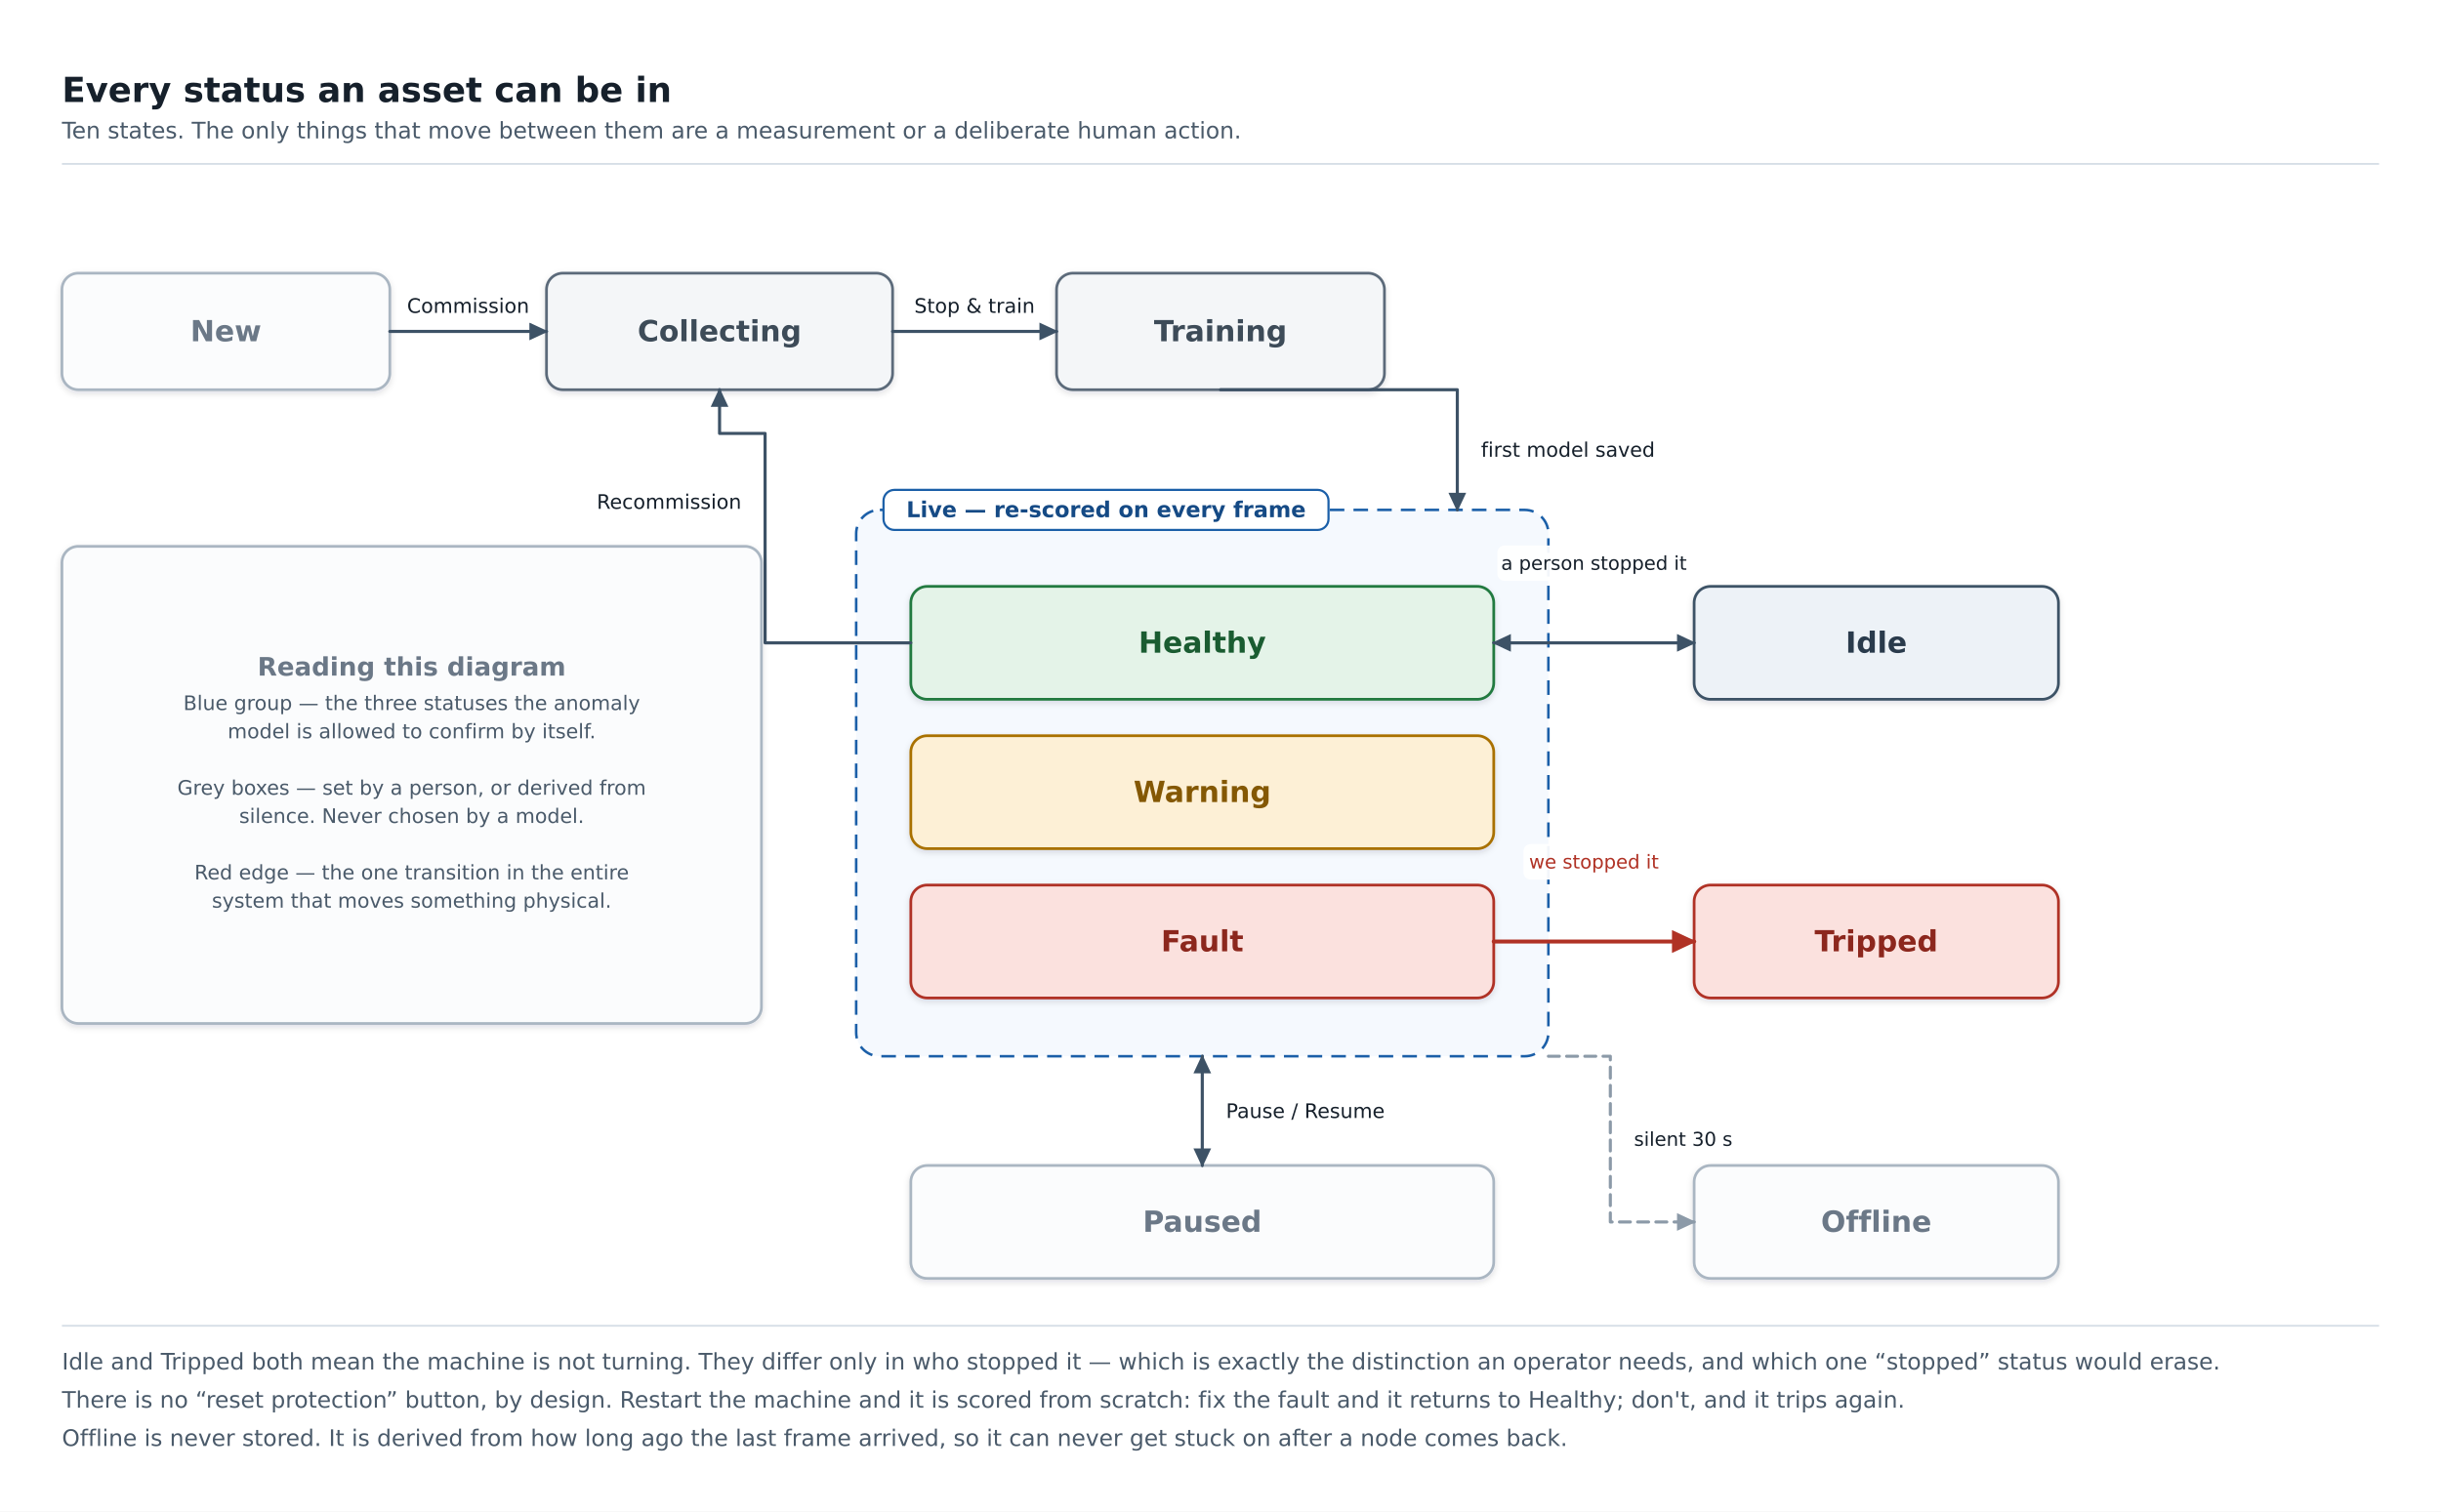
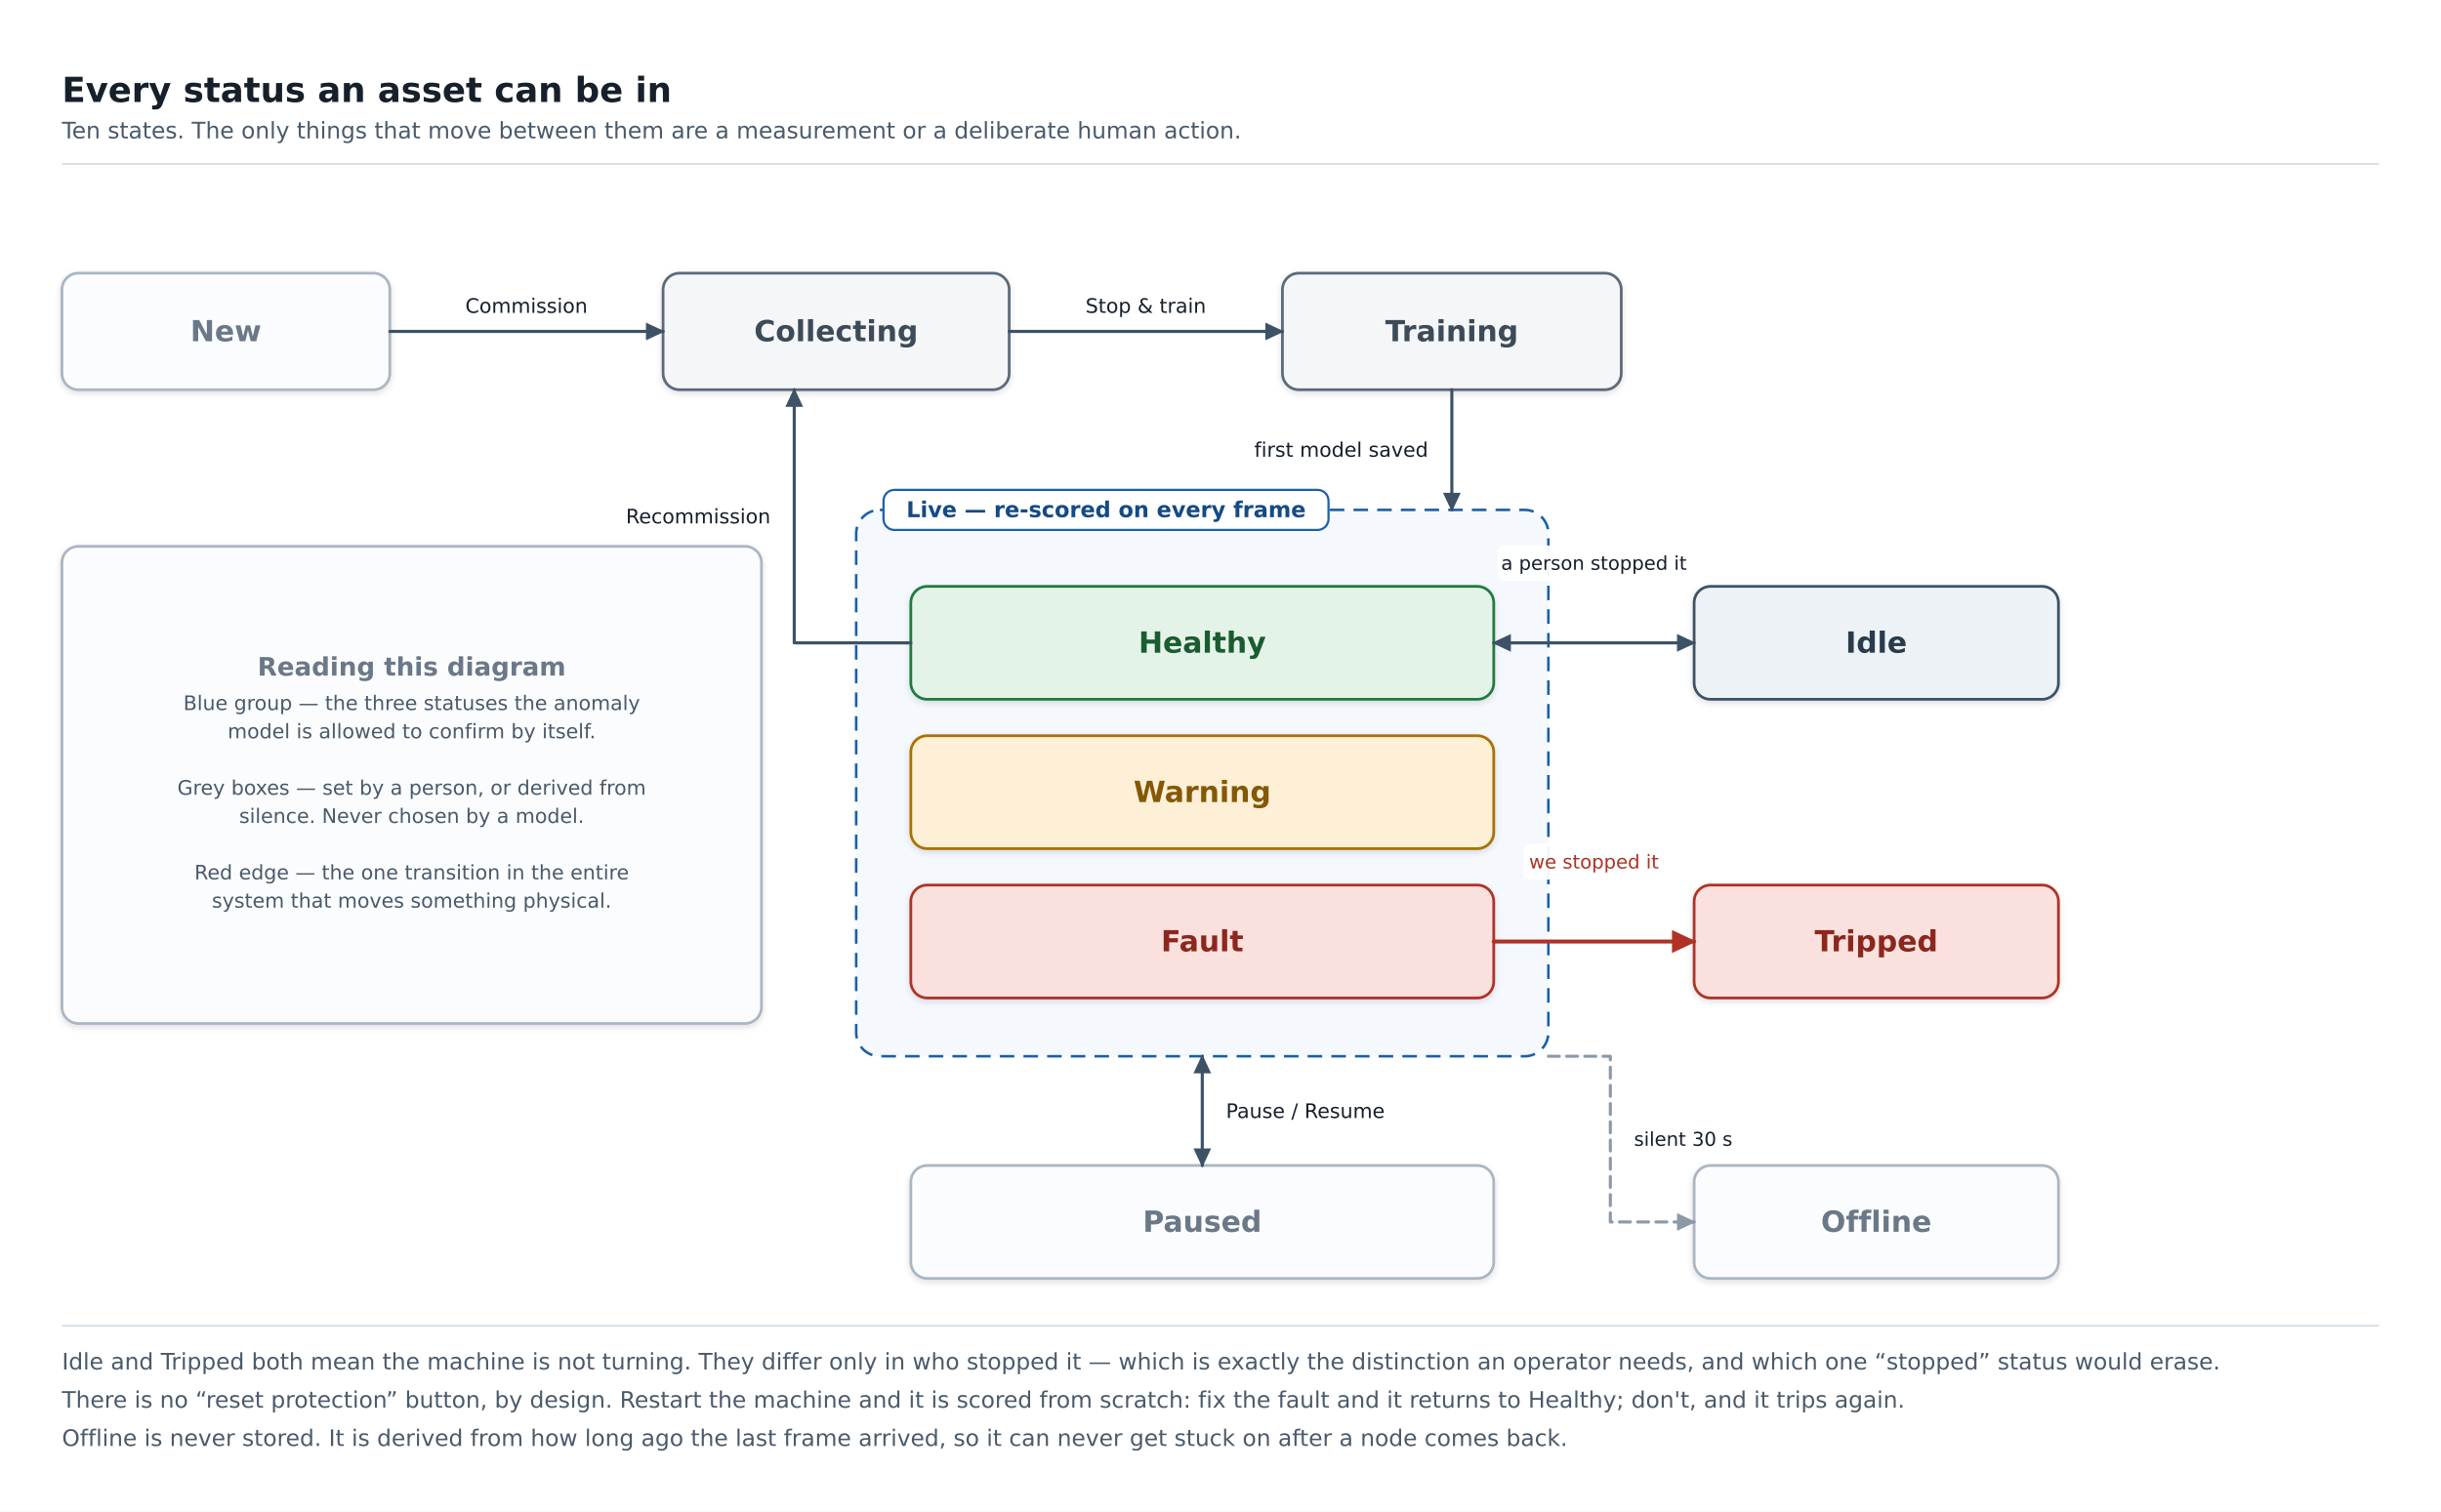
<svg xmlns="http://www.w3.org/2000/svg" width="1340" height="830" viewBox="0 0 1340 830">
  <defs>
    <marker id="arrow" viewBox="0 0 10 10" refX="8.5" refY="5" markerWidth="6.5" markerHeight="6.5" orient="auto-start-reverse">
      <path d="M0,0.6 L9.4,5 L0,9.4 z" fill="#3D5266" />
    </marker>
    <marker id="arrowAct" viewBox="0 0 10 10" refX="8.5" refY="5" markerWidth="6.5" markerHeight="6.5" orient="auto-start-reverse">
      <path d="M0,0.6 L9.4,5 L0,9.4 z" fill="#B03225" />
    </marker>
    <marker id="arrowSoft" viewBox="0 0 10 10" refX="8.5" refY="5" markerWidth="6.5" markerHeight="6.5" orient="auto-start-reverse">
      <path d="M0,0.6 L9.4,5 L0,9.4 z" fill="#8C9AA8" />
    </marker>
    <marker id="arrowTell" viewBox="0 0 10 10" refX="8.5" refY="5" markerWidth="6.5" markerHeight="6.5" orient="auto-start-reverse">
      <path d="M0,0.6 L9.4,5 L0,9.4 z" fill="#237A41" />
    </marker>
    <filter id="softshadow" x="-12%" y="-12%" width="130%" height="140%">
      <feDropShadow dx="0" dy="1.4" stdDeviation="1.6" flood-color="#16202B" flood-opacity="0.13" />
    </filter>
  </defs>
  <rect x="0" y="0" width="1340" height="830" fill="#FFFFFF" />
  <rect x="34.0" y="150.0" width="180.0" height="64.0" rx="9" fill="#FBFCFD" stroke="#AAB6C2" stroke-width="1.5" filter="url(#softshadow)" />
  <text x="124.0" y="187.4" font-family="DejaVu Sans, Helvetica, Arial, sans-serif" font-size="16" font-weight="bold" font-style="normal" text-anchor="middle" fill="#6B7887">New</text>
-   <rect x="300.0" y="150.0" width="190.0" height="64.0" rx="9" fill="#F4F6F8" stroke="#5B6B7A" stroke-width="1.5" filter="url(#softshadow)" />
-   <text x="395.0" y="187.4" font-family="DejaVu Sans, Helvetica, Arial, sans-serif" font-size="16" font-weight="bold" font-style="normal" text-anchor="middle" fill="#3D4B58">Collecting</text>
-   <rect x="580.0" y="150.0" width="180.0" height="64.0" rx="9" fill="#F4F6F8" stroke="#5B6B7A" stroke-width="1.5" filter="url(#softshadow)" />
-   <text x="670.0" y="187.4" font-family="DejaVu Sans, Helvetica, Arial, sans-serif" font-size="16" font-weight="bold" font-style="normal" text-anchor="middle" fill="#3D4B58">Training</text>
-   <path d="M214.0,182.0 L300.0,182.0" fill="none" stroke="#3D5266" stroke-width="1.7" stroke-linejoin="round" stroke-linecap="round" marker-end="url(#arrow)" />
-   <rect x="221.7" y="158.0" width="70.6" height="20.0" rx="4" fill="#FFFFFF" opacity="0.94" />
-   <text x="257.0" y="171.8" font-family="DejaVu Sans, Helvetica, Arial, sans-serif" font-size="11" font-weight="normal" font-style="normal" text-anchor="middle" fill="#16202B">Commission</text>
-   <path d="M490.0,182.0 L580.0,182.0" fill="none" stroke="#3D5266" stroke-width="1.7" stroke-linejoin="round" stroke-linecap="round" marker-end="url(#arrow)" />
-   <rect x="499.6" y="158.0" width="70.7" height="20.0" rx="4" fill="#FFFFFF" opacity="0.94" />
-   <text x="535.0" y="171.8" font-family="DejaVu Sans, Helvetica, Arial, sans-serif" font-size="11" font-weight="normal" font-style="normal" text-anchor="middle" fill="#16202B">Stop &amp; train</text>
+   <rect x="364.0" y="150.0" width="190.0" height="64.0" rx="9" fill="#F4F6F8" stroke="#5B6B7A" stroke-width="1.5" filter="url(#softshadow)" />
+   <text x="459.0" y="187.4" font-family="DejaVu Sans, Helvetica, Arial, sans-serif" font-size="16" font-weight="bold" font-style="normal" text-anchor="middle" fill="#3D4B58">Collecting</text>
+   <rect x="704.0" y="150.0" width="186.0" height="64.0" rx="9" fill="#F4F6F8" stroke="#5B6B7A" stroke-width="1.5" filter="url(#softshadow)" />
+   <text x="797.0" y="187.4" font-family="DejaVu Sans, Helvetica, Arial, sans-serif" font-size="16" font-weight="bold" font-style="normal" text-anchor="middle" fill="#3D4B58">Training</text>
+   <path d="M214.0,182.0 L364.0,182.0" fill="none" stroke="#3D5266" stroke-width="1.7" stroke-linejoin="round" stroke-linecap="round" marker-end="url(#arrow)" />
+   <rect x="253.7" y="158.0" width="70.6" height="20.0" rx="4" fill="#FFFFFF" opacity="0.94" />
+   <text x="289.0" y="171.8" font-family="DejaVu Sans, Helvetica, Arial, sans-serif" font-size="11" font-weight="normal" font-style="normal" text-anchor="middle" fill="#16202B">Commission</text>
+   <path d="M554.0,182.0 L704.0,182.0" fill="none" stroke="#3D5266" stroke-width="1.7" stroke-linejoin="round" stroke-linecap="round" marker-end="url(#arrow)" />
+   <rect x="593.6" y="158.0" width="70.7" height="20.0" rx="4" fill="#FFFFFF" opacity="0.94" />
+   <text x="629.0" y="171.8" font-family="DejaVu Sans, Helvetica, Arial, sans-serif" font-size="11" font-weight="normal" font-style="normal" text-anchor="middle" fill="#16202B">Stop &amp; train</text>
  <rect x="470.0" y="280.0" width="380.0" height="300.0" rx="13" fill="#DCEAFB" fill-opacity="0.30" stroke="#1B5FA8" stroke-width="1.4" stroke-dasharray="8,5" />
  <rect x="485.0" y="269.0" width="244.3" height="22" rx="6" fill="#FFFFFF" stroke="#1B5FA8" stroke-width="1.2" />
  <text x="607.2" y="284.0" font-family="DejaVu Sans, Helvetica, Arial, sans-serif" font-size="12" font-weight="bold" font-style="normal" text-anchor="middle" fill="#154A85">Live — re-scored on every frame</text>
  <rect x="500.0" y="322.0" width="320.0" height="62.0" rx="9" fill="#E4F3E8" stroke="#237A41" stroke-width="1.5" filter="url(#softshadow)" />
  <text x="660.0" y="358.4" font-family="DejaVu Sans, Helvetica, Arial, sans-serif" font-size="16" font-weight="bold" font-style="normal" text-anchor="middle" fill="#1A5C31">Healthy</text>
  <rect x="500.0" y="404.0" width="320.0" height="62.0" rx="9" fill="#FDF0D6" stroke="#A97105" stroke-width="1.5" filter="url(#softshadow)" />
  <text x="660.0" y="440.4" font-family="DejaVu Sans, Helvetica, Arial, sans-serif" font-size="16" font-weight="bold" font-style="normal" text-anchor="middle" fill="#845804">Warning</text>
  <rect x="500.0" y="486.0" width="320.0" height="62.0" rx="9" fill="#FBE1DE" stroke="#B03225" stroke-width="1.5" filter="url(#softshadow)" />
  <text x="660.0" y="522.4" font-family="DejaVu Sans, Helvetica, Arial, sans-serif" font-size="16" font-weight="bold" font-style="normal" text-anchor="middle" fill="#8C271D">Fault</text>
-   <path d="M670.0,214.0 L800.0,214.0 L800.0,280.0" fill="none" stroke="#3D5266" stroke-width="1.7" stroke-linejoin="round" stroke-linecap="round" marker-end="url(#arrow)" />
-   <rect x="807.0" y="237.0" width="100.1" height="20.0" rx="4" fill="#FFFFFF" opacity="0.94" />
-   <text x="813.0" y="250.8" font-family="DejaVu Sans, Helvetica, Arial, sans-serif" font-size="11" font-weight="normal" font-style="normal" text-anchor="start" fill="#16202B">first model saved</text>
-   <path d="M500.0,353.0 L420.0,353.0 L420.0,238.0 L395.0,238.0 L395.0,214.0" fill="none" stroke="#3D5266" stroke-width="1.7" stroke-linejoin="round" stroke-linecap="round" marker-end="url(#arrow)" />
-   <rect x="330.4" y="265.5" width="82.6" height="20.0" rx="4" fill="#FFFFFF" opacity="0.94" />
-   <text x="407.0" y="279.4" font-family="DejaVu Sans, Helvetica, Arial, sans-serif" font-size="11" font-weight="normal" font-style="normal" text-anchor="end" fill="#16202B">Recommission</text>
+   <path d="M797.0,214.0 L797.0,280.0" fill="none" stroke="#3D5266" stroke-width="1.7" stroke-linejoin="round" stroke-linecap="round" marker-end="url(#arrow)" />
+   <rect x="689.9" y="237.0" width="100.1" height="20.0" rx="4" fill="#FFFFFF" opacity="0.94" />
+   <text x="784.0" y="250.8" font-family="DejaVu Sans, Helvetica, Arial, sans-serif" font-size="11" font-weight="normal" font-style="normal" text-anchor="end" fill="#16202B">first model saved</text>
+   <path d="M500.0,353.0 L436.0,353.0 L436.0,214.0" fill="none" stroke="#3D5266" stroke-width="1.7" stroke-linejoin="round" stroke-linecap="round" marker-end="url(#arrow)" />
+   <rect x="346.4" y="273.5" width="82.6" height="20.0" rx="4" fill="#FFFFFF" opacity="0.94" />
+   <text x="423.0" y="287.4" font-family="DejaVu Sans, Helvetica, Arial, sans-serif" font-size="11" font-weight="normal" font-style="normal" text-anchor="end" fill="#16202B">Recommission</text>
  <rect x="930.0" y="322.0" width="200.0" height="62.0" rx="9" fill="#EDF2F7" stroke="#3D5266" stroke-width="1.5" filter="url(#softshadow)" />
  <text x="1030.0" y="358.4" font-family="DejaVu Sans, Helvetica, Arial, sans-serif" font-size="16" font-weight="bold" font-style="normal" text-anchor="middle" fill="#2A3B4C">Idle</text>
  <rect x="930.0" y="486.0" width="200.0" height="62.0" rx="9" fill="#FBE1DE" stroke="#B03225" stroke-width="1.5" filter="url(#softshadow)" />
  <text x="1030.0" y="522.4" font-family="DejaVu Sans, Helvetica, Arial, sans-serif" font-size="16" font-weight="bold" font-style="normal" text-anchor="middle" fill="#8C271D">Tripped</text>
  <rect x="930.0" y="640.0" width="200.0" height="62.0" rx="9" fill="#FBFCFD" stroke="#AAB6C2" stroke-width="1.5" filter="url(#softshadow)" />
  <text x="1030.0" y="676.4" font-family="DejaVu Sans, Helvetica, Arial, sans-serif" font-size="16" font-weight="bold" font-style="normal" text-anchor="middle" fill="#6B7887">Offline</text>
  <rect x="500.0" y="640.0" width="320.0" height="62.0" rx="9" fill="#FBFCFD" stroke="#AAB6C2" stroke-width="1.5" filter="url(#softshadow)" />
  <text x="660.0" y="676.4" font-family="DejaVu Sans, Helvetica, Arial, sans-serif" font-size="16" font-weight="bold" font-style="normal" text-anchor="middle" fill="#6B7887">Paused</text>
  <path d="M820.0,353.0 L930.0,353.0" fill="none" stroke="#3D5266" stroke-width="1.7" stroke-linejoin="round" stroke-linecap="round" marker-start="url(#arrow)" marker-end="url(#arrow)" />
  <rect x="822.0" y="299.5" width="106.0" height="19.5" rx="4" fill="#FFFFFF" opacity="0.94" />
  <text x="875.0" y="312.9" font-family="DejaVu Sans, Helvetica, Arial, sans-serif" font-size="10.5" font-weight="normal" font-style="normal" text-anchor="middle" fill="#16202B">a person stopped it</text>
  <path d="M820.0,517.0 L930.0,517.0" fill="none" stroke="#B03225" stroke-width="2.2" stroke-linejoin="round" stroke-linecap="round" marker-end="url(#arrowAct)" />
  <rect x="836.3" y="463.5" width="77.4" height="19.5" rx="4" fill="#FFFFFF" opacity="0.94" />
  <text x="875.0" y="476.9" font-family="DejaVu Sans, Helvetica, Arial, sans-serif" font-size="10.5" font-weight="normal" font-style="normal" text-anchor="middle" fill="#B03225">we stopped it</text>
  <path d="M660.0,580.0 L660.0,640.0" fill="none" stroke="#3D5266" stroke-width="1.7" stroke-linejoin="round" stroke-linecap="round" marker-start="url(#arrow)" marker-end="url(#arrow)" />
  <rect x="667.0" y="600.0" width="93.1" height="20.0" rx="4" fill="#FFFFFF" opacity="0.94" />
  <text x="673.0" y="613.9" font-family="DejaVu Sans, Helvetica, Arial, sans-serif" font-size="11" font-weight="normal" font-style="normal" text-anchor="start" fill="#16202B">Pause / Resume</text>
  <path d="M850.0,580.0 L884.0,580.0 L884.0,671.0 L930.0,671.0" fill="none" stroke="#8C9AA8" stroke-width="1.7" stroke-linejoin="round" stroke-linecap="round" stroke-dasharray="6,4" marker-end="url(#arrowSoft)" />
  <rect x="891.0" y="615.8" width="64.4" height="19.5" rx="4" fill="#FFFFFF" opacity="0.94" />
  <text x="897.0" y="629.2" font-family="DejaVu Sans, Helvetica, Arial, sans-serif" font-size="10.5" font-weight="normal" font-style="normal" text-anchor="start" fill="#16202B">silent 30 s</text>
  <rect x="34.0" y="300.0" width="384.0" height="262.0" rx="9" fill="#FBFCFD" stroke="#AAB6C2" stroke-width="1.5" filter="url(#softshadow)" />
  <text x="226.0" y="371.0" font-family="DejaVu Sans, Helvetica, Arial, sans-serif" font-size="14" font-weight="bold" font-style="normal" text-anchor="middle" fill="#6B7887">Reading this diagram</text>
  <text x="226.0" y="389.9" font-family="DejaVu Sans, Helvetica, Arial, sans-serif" font-size="11" font-weight="normal" font-style="normal" text-anchor="middle" fill="#4A5A6A">Blue group — the three statuses the anomaly</text>
  <text x="226.0" y="405.4" font-family="DejaVu Sans, Helvetica, Arial, sans-serif" font-size="11" font-weight="normal" font-style="normal" text-anchor="middle" fill="#4A5A6A">model is allowed to confirm by itself.</text>
  <text x="226.0" y="420.9" font-family="DejaVu Sans, Helvetica, Arial, sans-serif" font-size="11" font-weight="normal" font-style="normal" text-anchor="middle" fill="#4A5A6A" />
  <text x="226.0" y="436.4" font-family="DejaVu Sans, Helvetica, Arial, sans-serif" font-size="11" font-weight="normal" font-style="normal" text-anchor="middle" fill="#4A5A6A">Grey boxes — set by a person, or derived from</text>
  <text x="226.0" y="451.9" font-family="DejaVu Sans, Helvetica, Arial, sans-serif" font-size="11" font-weight="normal" font-style="normal" text-anchor="middle" fill="#4A5A6A">silence. Never chosen by a model.</text>
  <text x="226.0" y="467.4" font-family="DejaVu Sans, Helvetica, Arial, sans-serif" font-size="11" font-weight="normal" font-style="normal" text-anchor="middle" fill="#4A5A6A" />
  <text x="226.0" y="482.9" font-family="DejaVu Sans, Helvetica, Arial, sans-serif" font-size="11" font-weight="normal" font-style="normal" text-anchor="middle" fill="#4A5A6A">Red edge — the one transition in the entire</text>
  <text x="226.0" y="498.4" font-family="DejaVu Sans, Helvetica, Arial, sans-serif" font-size="11" font-weight="normal" font-style="normal" text-anchor="middle" fill="#4A5A6A">system that moves something physical.</text>
  <line x1="34.0" y1="90.0" x2="1306.0" y2="90.0" stroke="#D6DEE6" stroke-width="1" />
  <text x="34.0" y="56.0" font-family="DejaVu Sans, Helvetica, Arial, sans-serif" font-size="19" font-weight="bold" font-style="normal" text-anchor="start" fill="#16202B">Every status an asset can be in</text>
  <text x="34.0" y="76.0" font-family="DejaVu Sans, Helvetica, Arial, sans-serif" font-size="12.5" font-weight="normal" font-style="normal" text-anchor="start" fill="#4A5A6A">Ten states. The only things that move between them are a measurement or a deliberate human action.</text>
  <line x1="34.0" y1="728.0" x2="1306.0" y2="728.0" stroke="#D6DEE6" stroke-width="1" />
  <text x="34.0" y="752.0" font-family="DejaVu Sans, Helvetica, Arial, sans-serif" font-size="12.5" font-weight="normal" font-style="normal" text-anchor="start" fill="#4A5A6A">Idle and Tripped both mean the machine is not turning. They differ only in who stopped it — which is exactly the distinction an operator needs, and which one “stopped” status would erase.</text>
  <text x="34.0" y="773.0" font-family="DejaVu Sans, Helvetica, Arial, sans-serif" font-size="12.5" font-weight="normal" font-style="normal" text-anchor="start" fill="#4A5A6A">There is no “reset protection” button, by design. Restart the machine and it is scored from scratch: fix the fault and it returns to Healthy; don't, and it trips again.</text>
  <text x="34.0" y="794.0" font-family="DejaVu Sans, Helvetica, Arial, sans-serif" font-size="12.5" font-weight="normal" font-style="normal" text-anchor="start" fill="#4A5A6A">Offline is never stored. It is derived from how long ago the last frame arrived, so it can never get stuck on after a node comes back.</text>
</svg>
